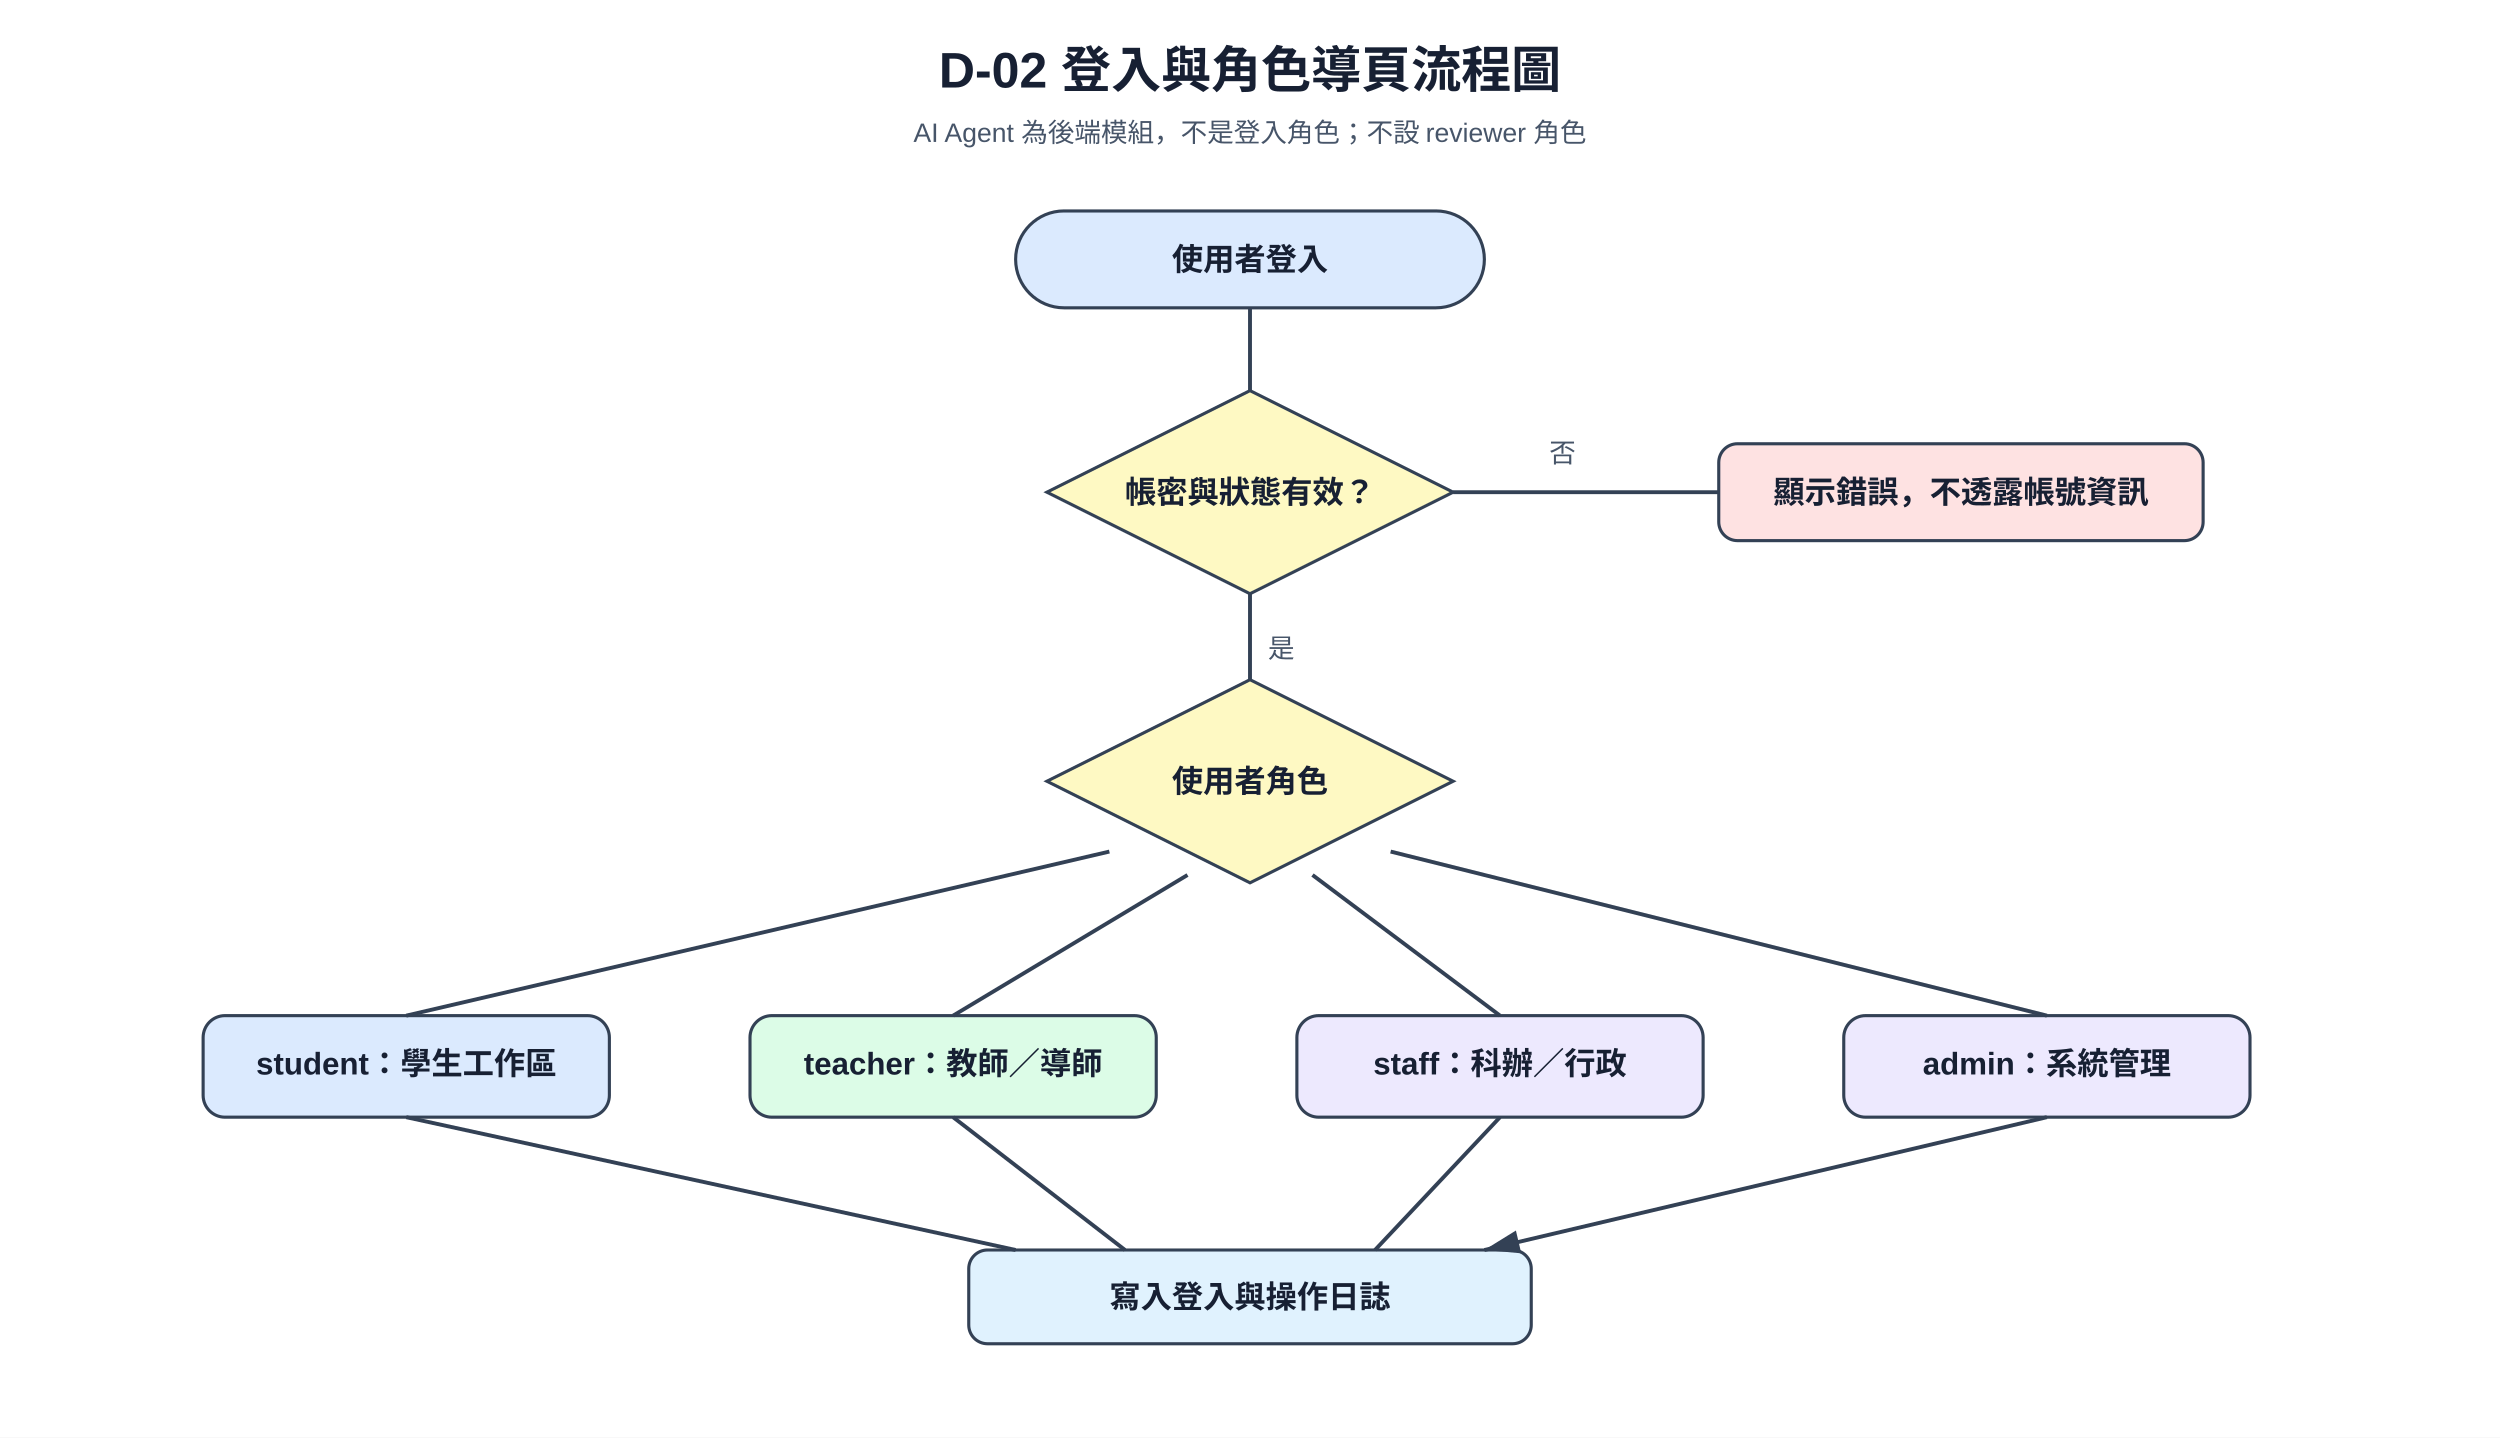
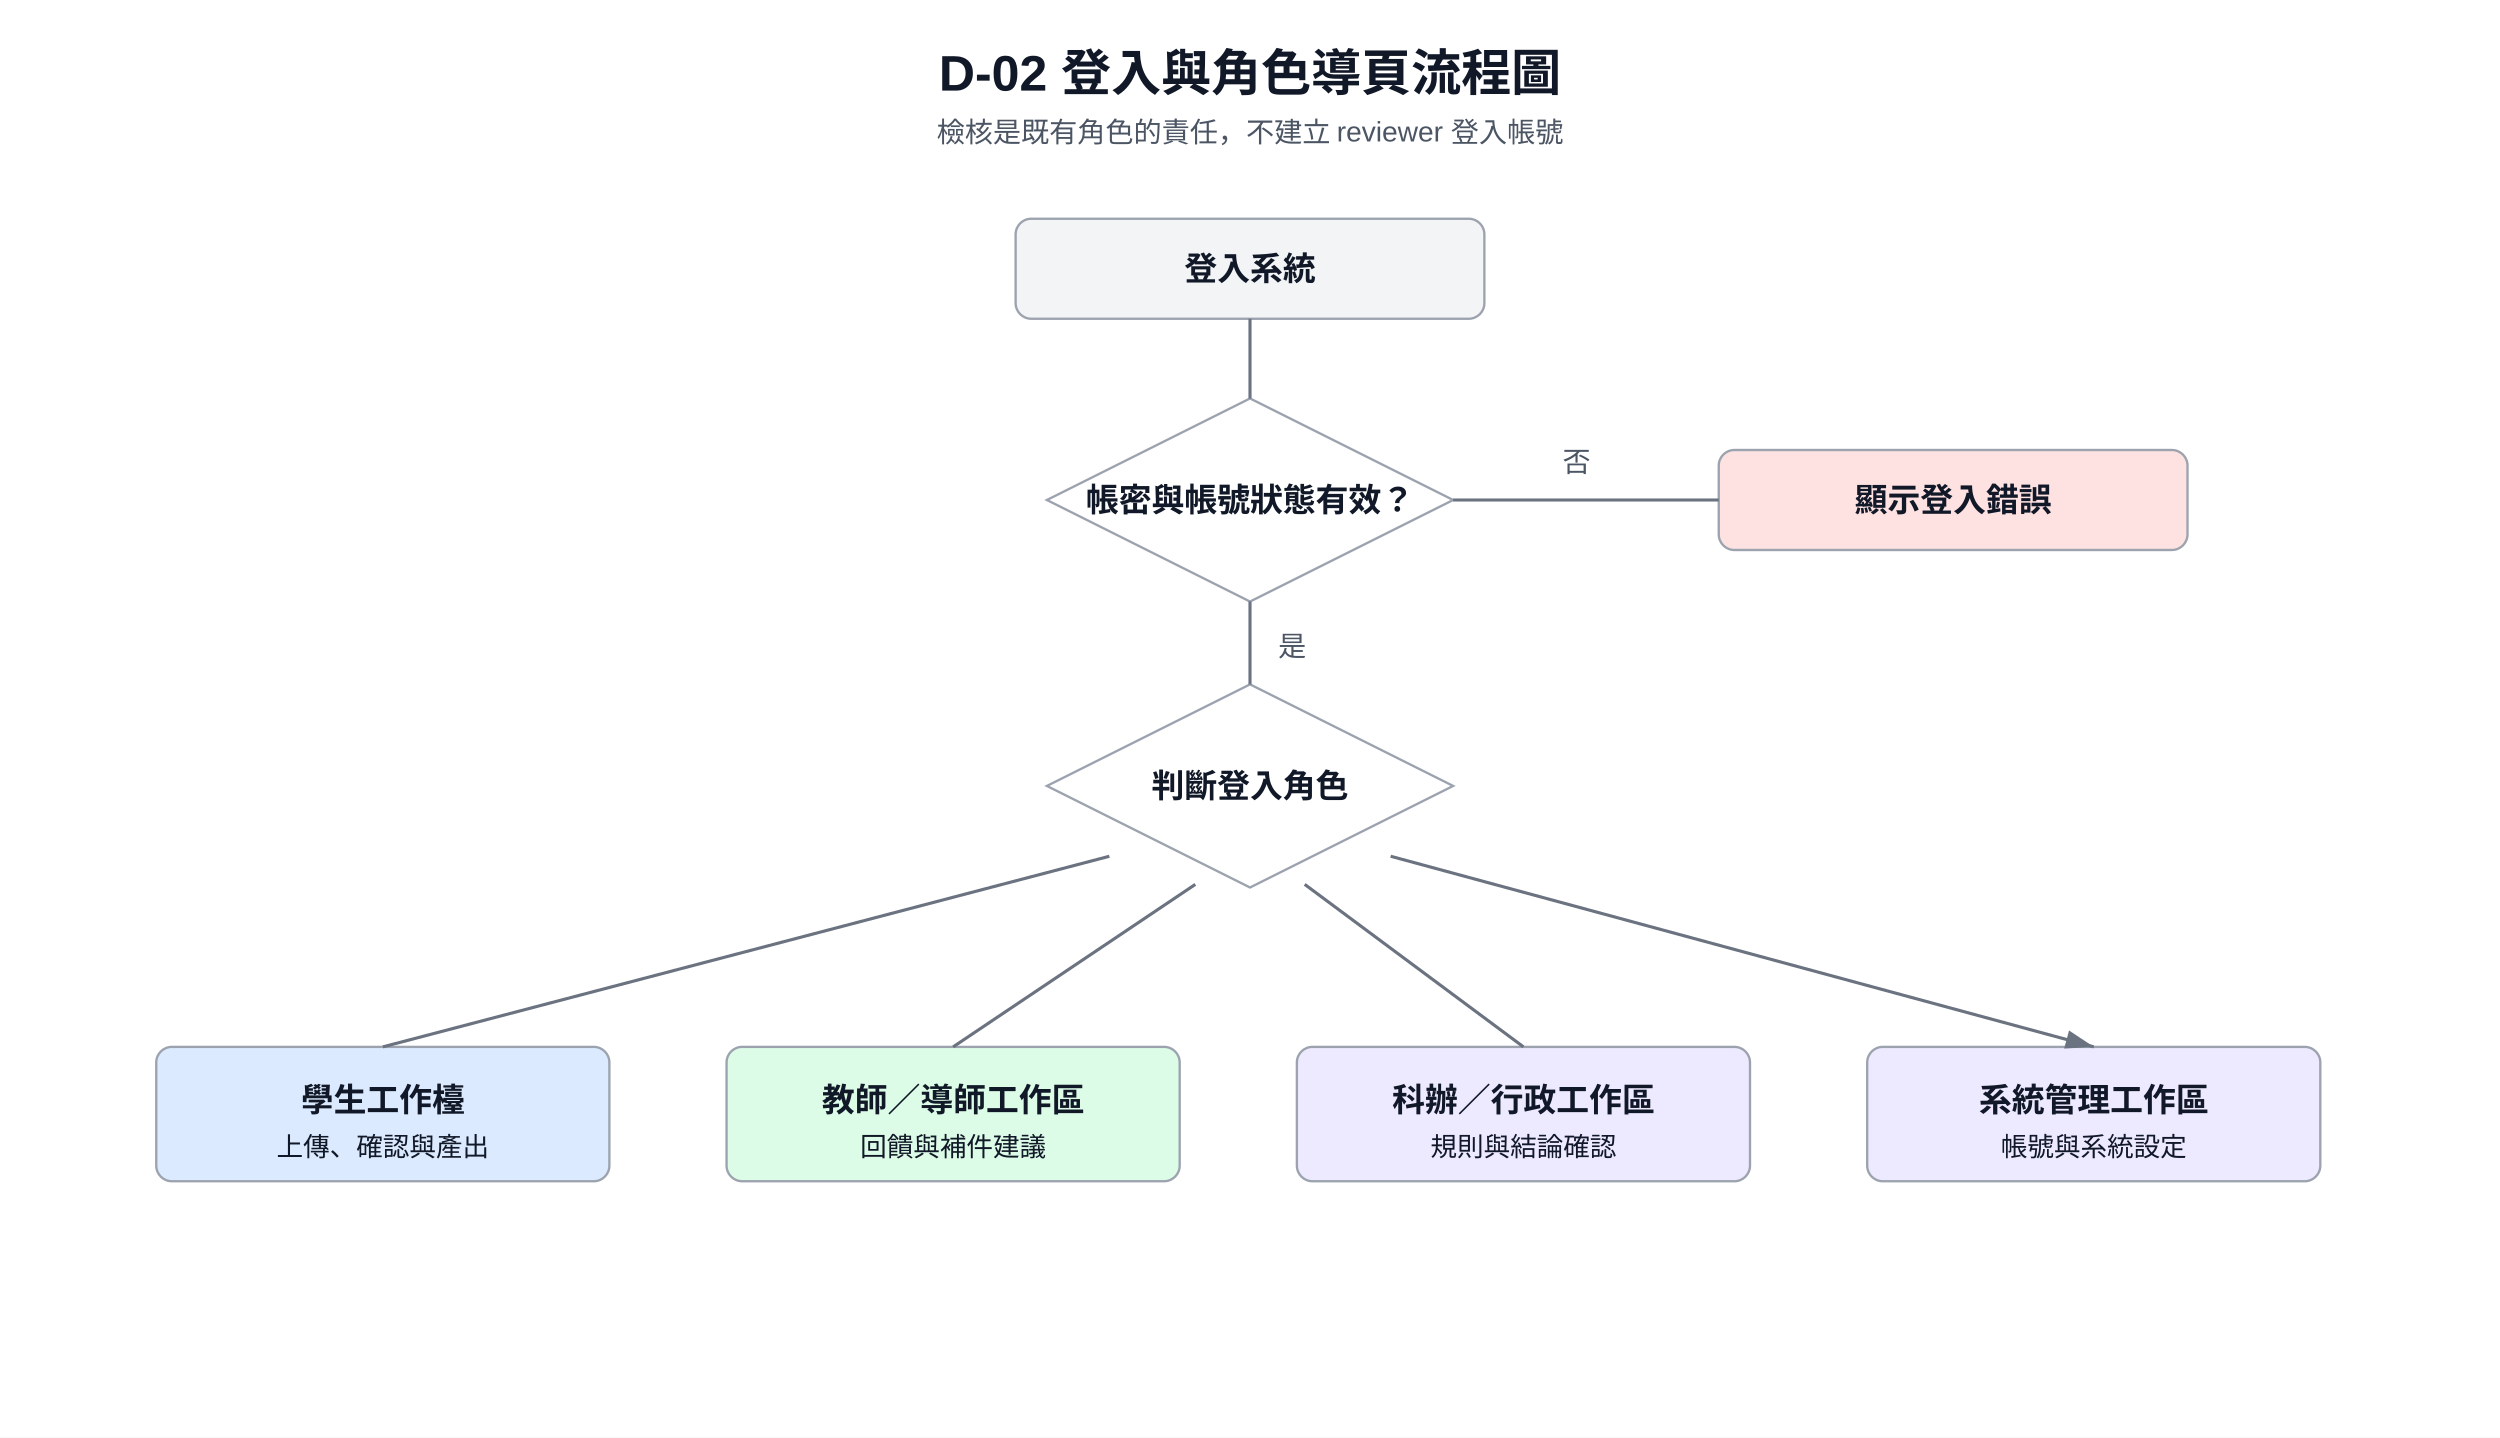
<svg xmlns="http://www.w3.org/2000/svg" width="1600" height="920" viewBox="0 0 1600 920">
  <defs>
    <marker id="a" markerWidth="10" markerHeight="10" refX="9" refY="3" orient="auto">
-       <path d="M0 0L0 6L9 3z" fill="#334155" />
+       <path d="M0 0L0 6L9 3z" fill="#6B7280" />
    </marker>
-     <style>text{font-family:'Microsoft JhengHei','Noto Sans TC',Arial,sans-serif;fill:#172033}.t{font-size:32px;font-weight:700}.n{font-size:20px;font-weight:600;text-anchor:middle;dominant-baseline:middle}.s{font-size:17px;text-anchor:middle;dominant-baseline:middle;fill:#475569}.b{stroke:#334155;stroke-width:2}.l{stroke:#334155;stroke-width:2.5;fill:none;marker-end:url(#a)}</style>
+     <style>text{font-family:'Microsoft JhengHei','Noto Sans TC',Arial,sans-serif;fill:#111827}.title{font-size:32px;font-weight:700}.sub{font-size:18px;fill:#4B5563}.n{font-size:21px;font-weight:600;text-anchor:middle;dominant-baseline:middle}.s{font-size:17px;text-anchor:middle;dominant-baseline:middle}.box{stroke:#9CA3AF;stroke-width:1.5}.line{stroke:#6B7280;stroke-width:2;fill:none;marker-end:url(#a)}</style>
  </defs>
-   <rect width="1600" height="920" fill="white" />
-   <text x="800" y="56" class="t" text-anchor="middle">D-02 登入與角色導頁流程圖</text>
-   <text x="800" y="86" class="s">AI Agent 為後端模組，不是登入角色；不設 reviewer 角色</text>
-   <rect x="650" y="135" width="300" height="62" rx="31" fill="#dbeafe" class="b" />
-   <text x="800" y="166" class="n">使用者登入</text>
-   <polygon points="800,250 930,315 800,380 670,315" fill="#fef9c3" class="b" />
-   <text x="800" y="315" class="n">帳密與狀態有效？</text>
-   <rect x="1100" y="284" width="310" height="62" rx="12" fill="#fee2e2" class="b" />
-   <text x="1255" y="315" class="n">顯示錯誤，不透露帳號資訊</text>
-   <polygon points="800,435 930,500 800,565 670,500" fill="#fef9c3" class="b" />
-   <text x="800" y="500" class="n">使用者角色</text>
-   <g class="b">
-     <rect x="130" y="650" width="260" height="65" rx="14" fill="#dbeafe" />
-     <rect x="480" y="650" width="260" height="65" rx="14" fill="#dcfce7" />
-     <rect x="830" y="650" width="260" height="65" rx="14" fill="#ede9fe" />
-     <rect x="1180" y="650" width="260" height="65" rx="14" fill="#ede9fe" />
+   <rect width="1600" height="920" fill="#FFFFFF" />
+   <text x="800" y="58" class="title" text-anchor="middle">D-02 登入與角色導頁流程圖</text>
+   <text x="800" y="91" class="sub" text-anchor="middle">檢核是既有角色的責任，不建立 reviewer 登入帳號</text>
+   <rect x="650" y="140" width="300" height="64" rx="10" fill="#F3F4F6" class="box" />
+   <text x="800" y="172" class="n">登入系統</text>
+   <polygon points="800,255 930,320 800,385 670,320" fill="#FFFFFF" class="box" />
+   <text x="800" y="320" class="n">帳密與帳號狀態有效？</text>
+   <rect x="1100" y="288" width="300" height="64" rx="10" fill="#FEE2E2" class="box" />
+   <text x="1250" y="320" class="n">顯示登入錯誤</text>
+   <polygon points="800,438 930,503 800,568 670,503" fill="#FFFFFF" class="box" />
+   <text x="800" y="503" class="n">判斷登入角色</text>
+   <g class="box">
+     <rect x="100" y="670" width="290" height="86" rx="10" fill="#DBEAFE" />
+     <rect x="465" y="670" width="290" height="86" rx="10" fill="#DCFCE7" />
+     <rect x="830" y="670" width="290" height="86" rx="10" fill="#EDE9FE" />
+     <rect x="1195" y="670" width="290" height="86" rx="10" fill="#EDE9FE" />
  </g>
-   <text x="260" y="682" class="n">student：學生工作區</text>
-   <text x="610" y="682" class="n">teacher：教師／導師</text>
-   <text x="960" y="682" class="n">staff：科辦／行政</text>
-   <text x="1310" y="682" class="n">admin：系統管理</text>
-   <rect x="620" y="800" width="360" height="60" rx="12" fill="#e0f2fe" class="b" />
-   <text x="800" y="830" class="n">寫入登入與操作日誌</text>
-   <path d="M800 197V250M930 315H1100M800 380V435M710 545L260 650M760 560L610 650M840 560L960 650M890 545L1310 650M260 715L650 800M610 715L720 800M960 715L880 800M1310 715L950 800" class="l" />
-   <text x="1000" y="290" class="s">否</text>
-   <text x="820" y="415" class="s">是</text>
+   <text x="245" y="704" class="n">學生工作檯</text>
+   <text x="245" y="734" class="s">上傳、確認與產出</text>
+   <text x="610" y="704" class="n">教師／導師工作區</text>
+   <text x="610" y="734" class="s">回饋與補件建議</text>
+   <text x="975" y="704" class="n">科辦／行政工作區</text>
+   <text x="975" y="734" class="s">規則與結論確認</text>
+   <text x="1340" y="704" class="n">系統管理工作區</text>
+   <text x="1340" y="734" class="s">帳號與系統設定</text>
+   <path d="M800 204V255M930 320H1100M800 385V438M710 548L245 670M765 566L610 670M835 566L975 670M890 548L1340 670" class="line" />
+   <text x="1000" y="302" class="sub">否</text>
+   <text x="818" y="420" class="sub">是</text>
</svg>
